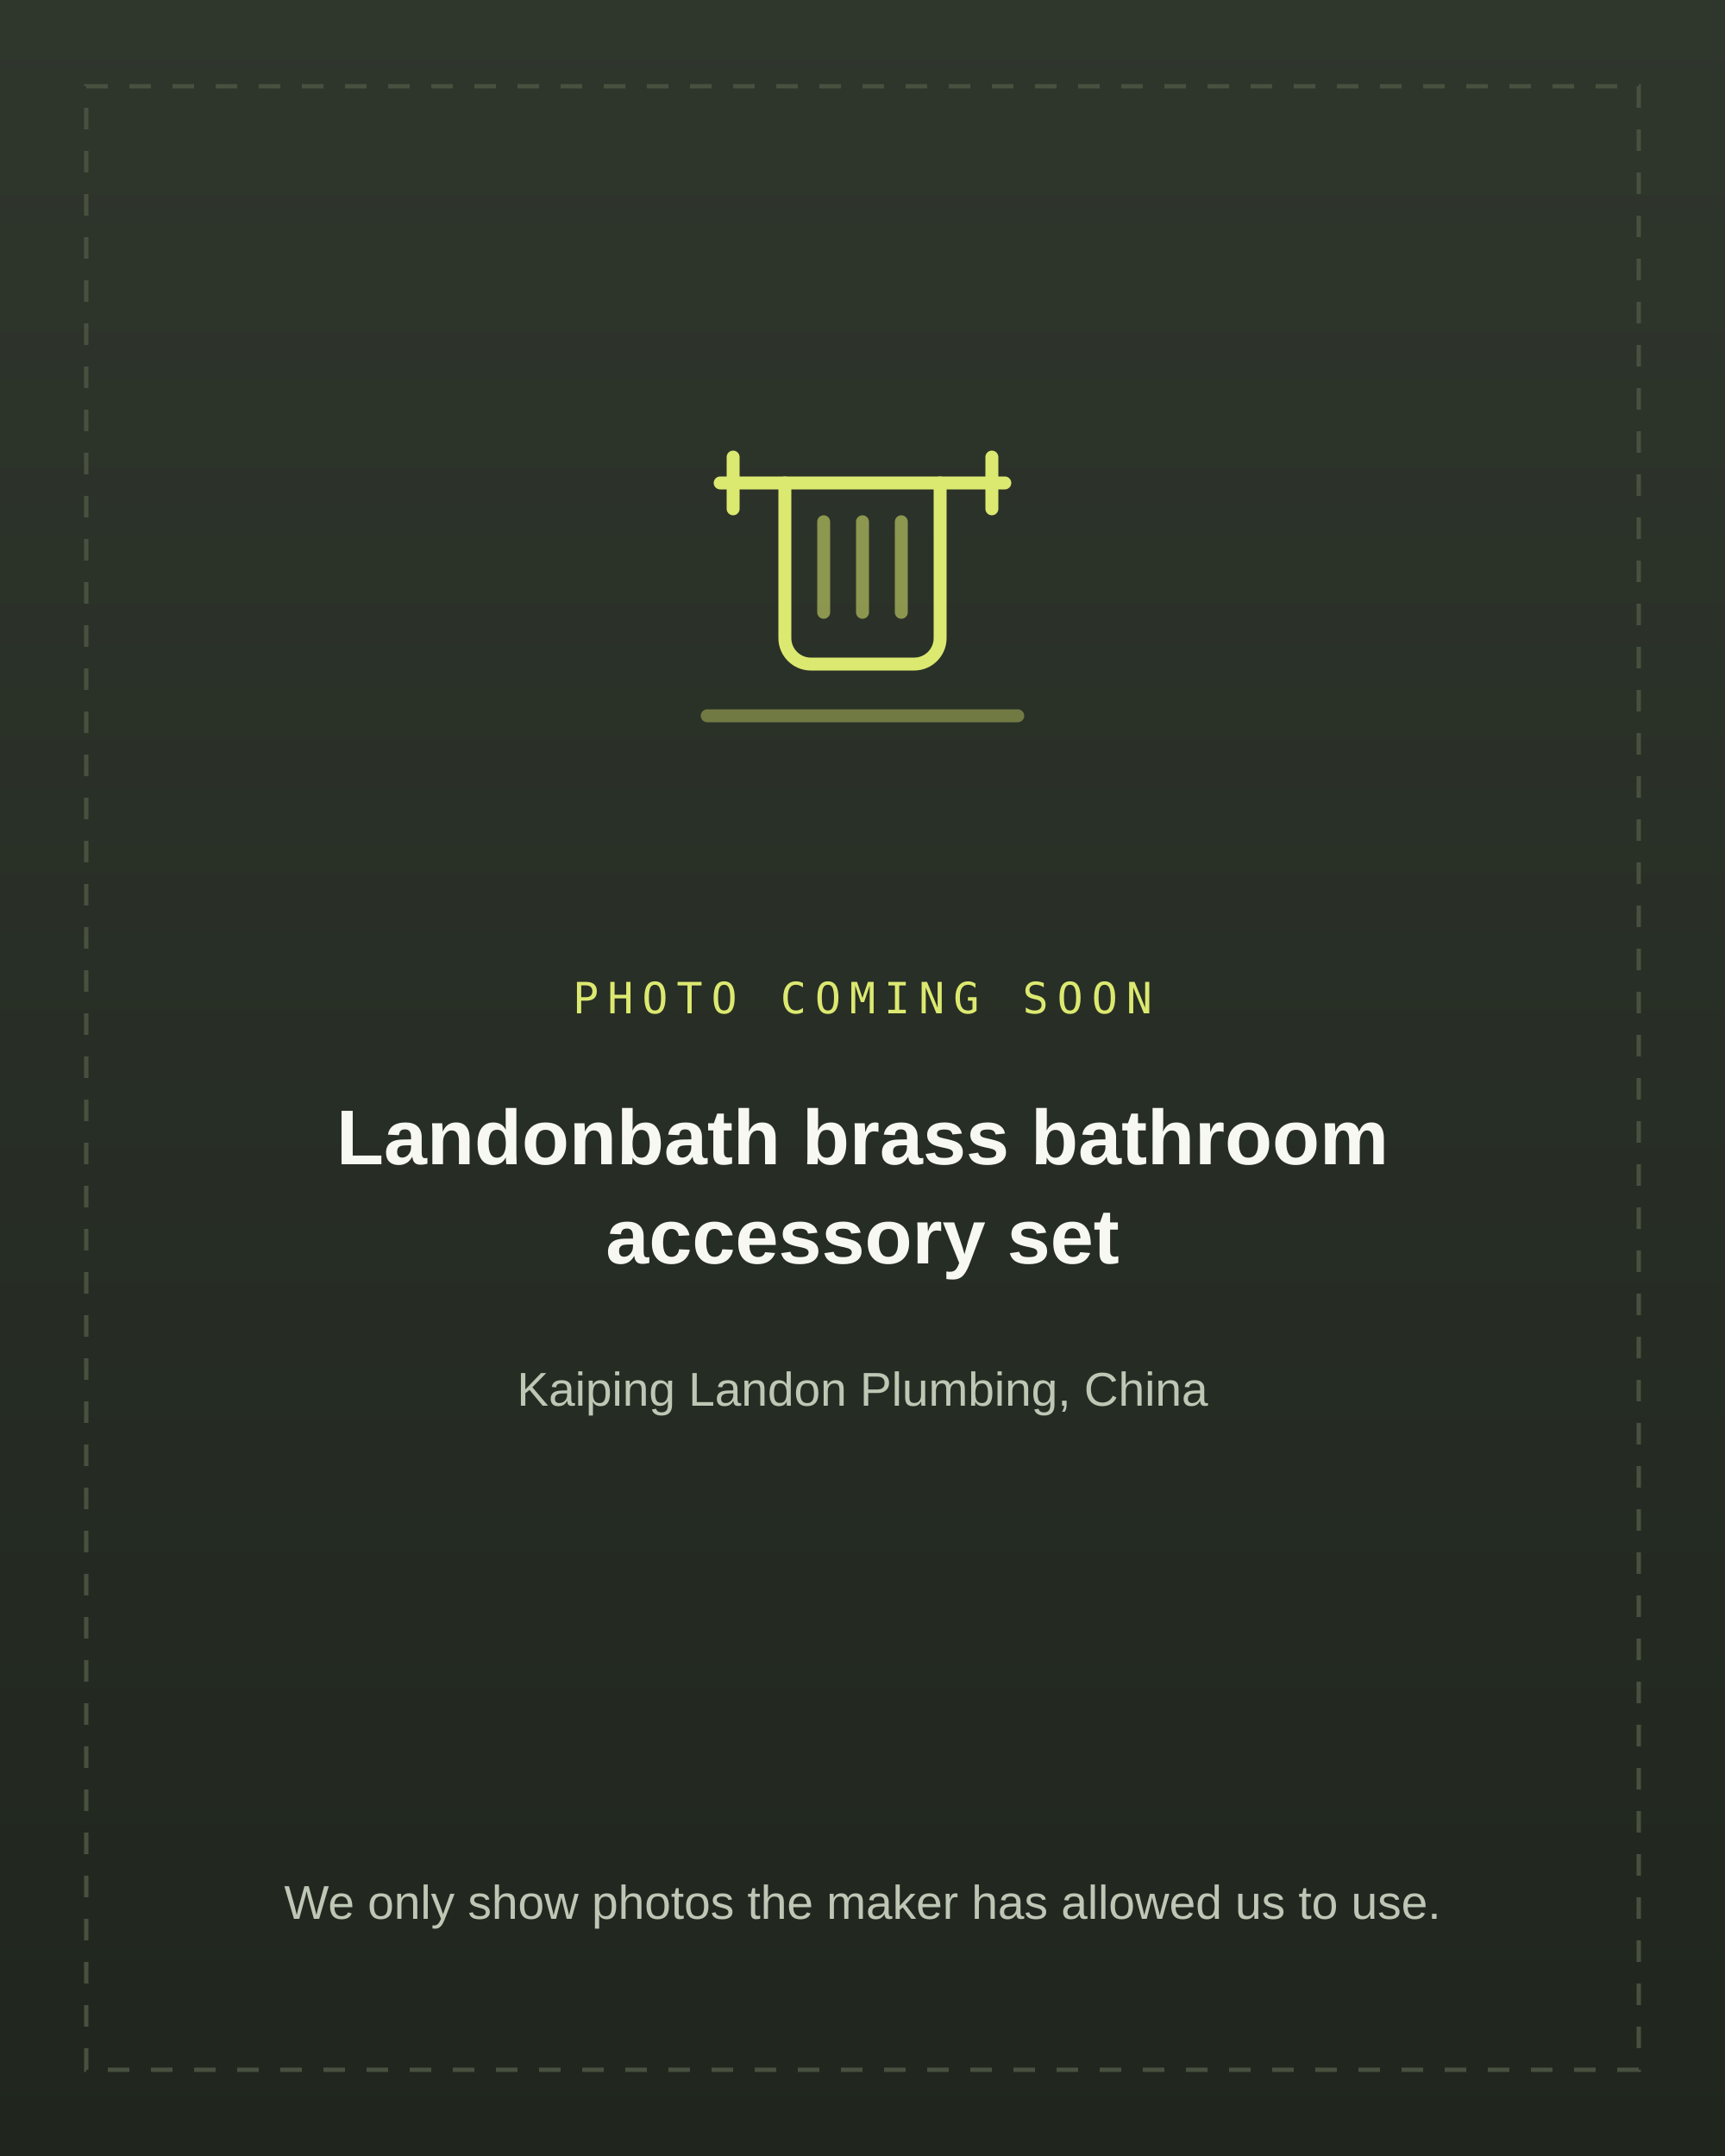
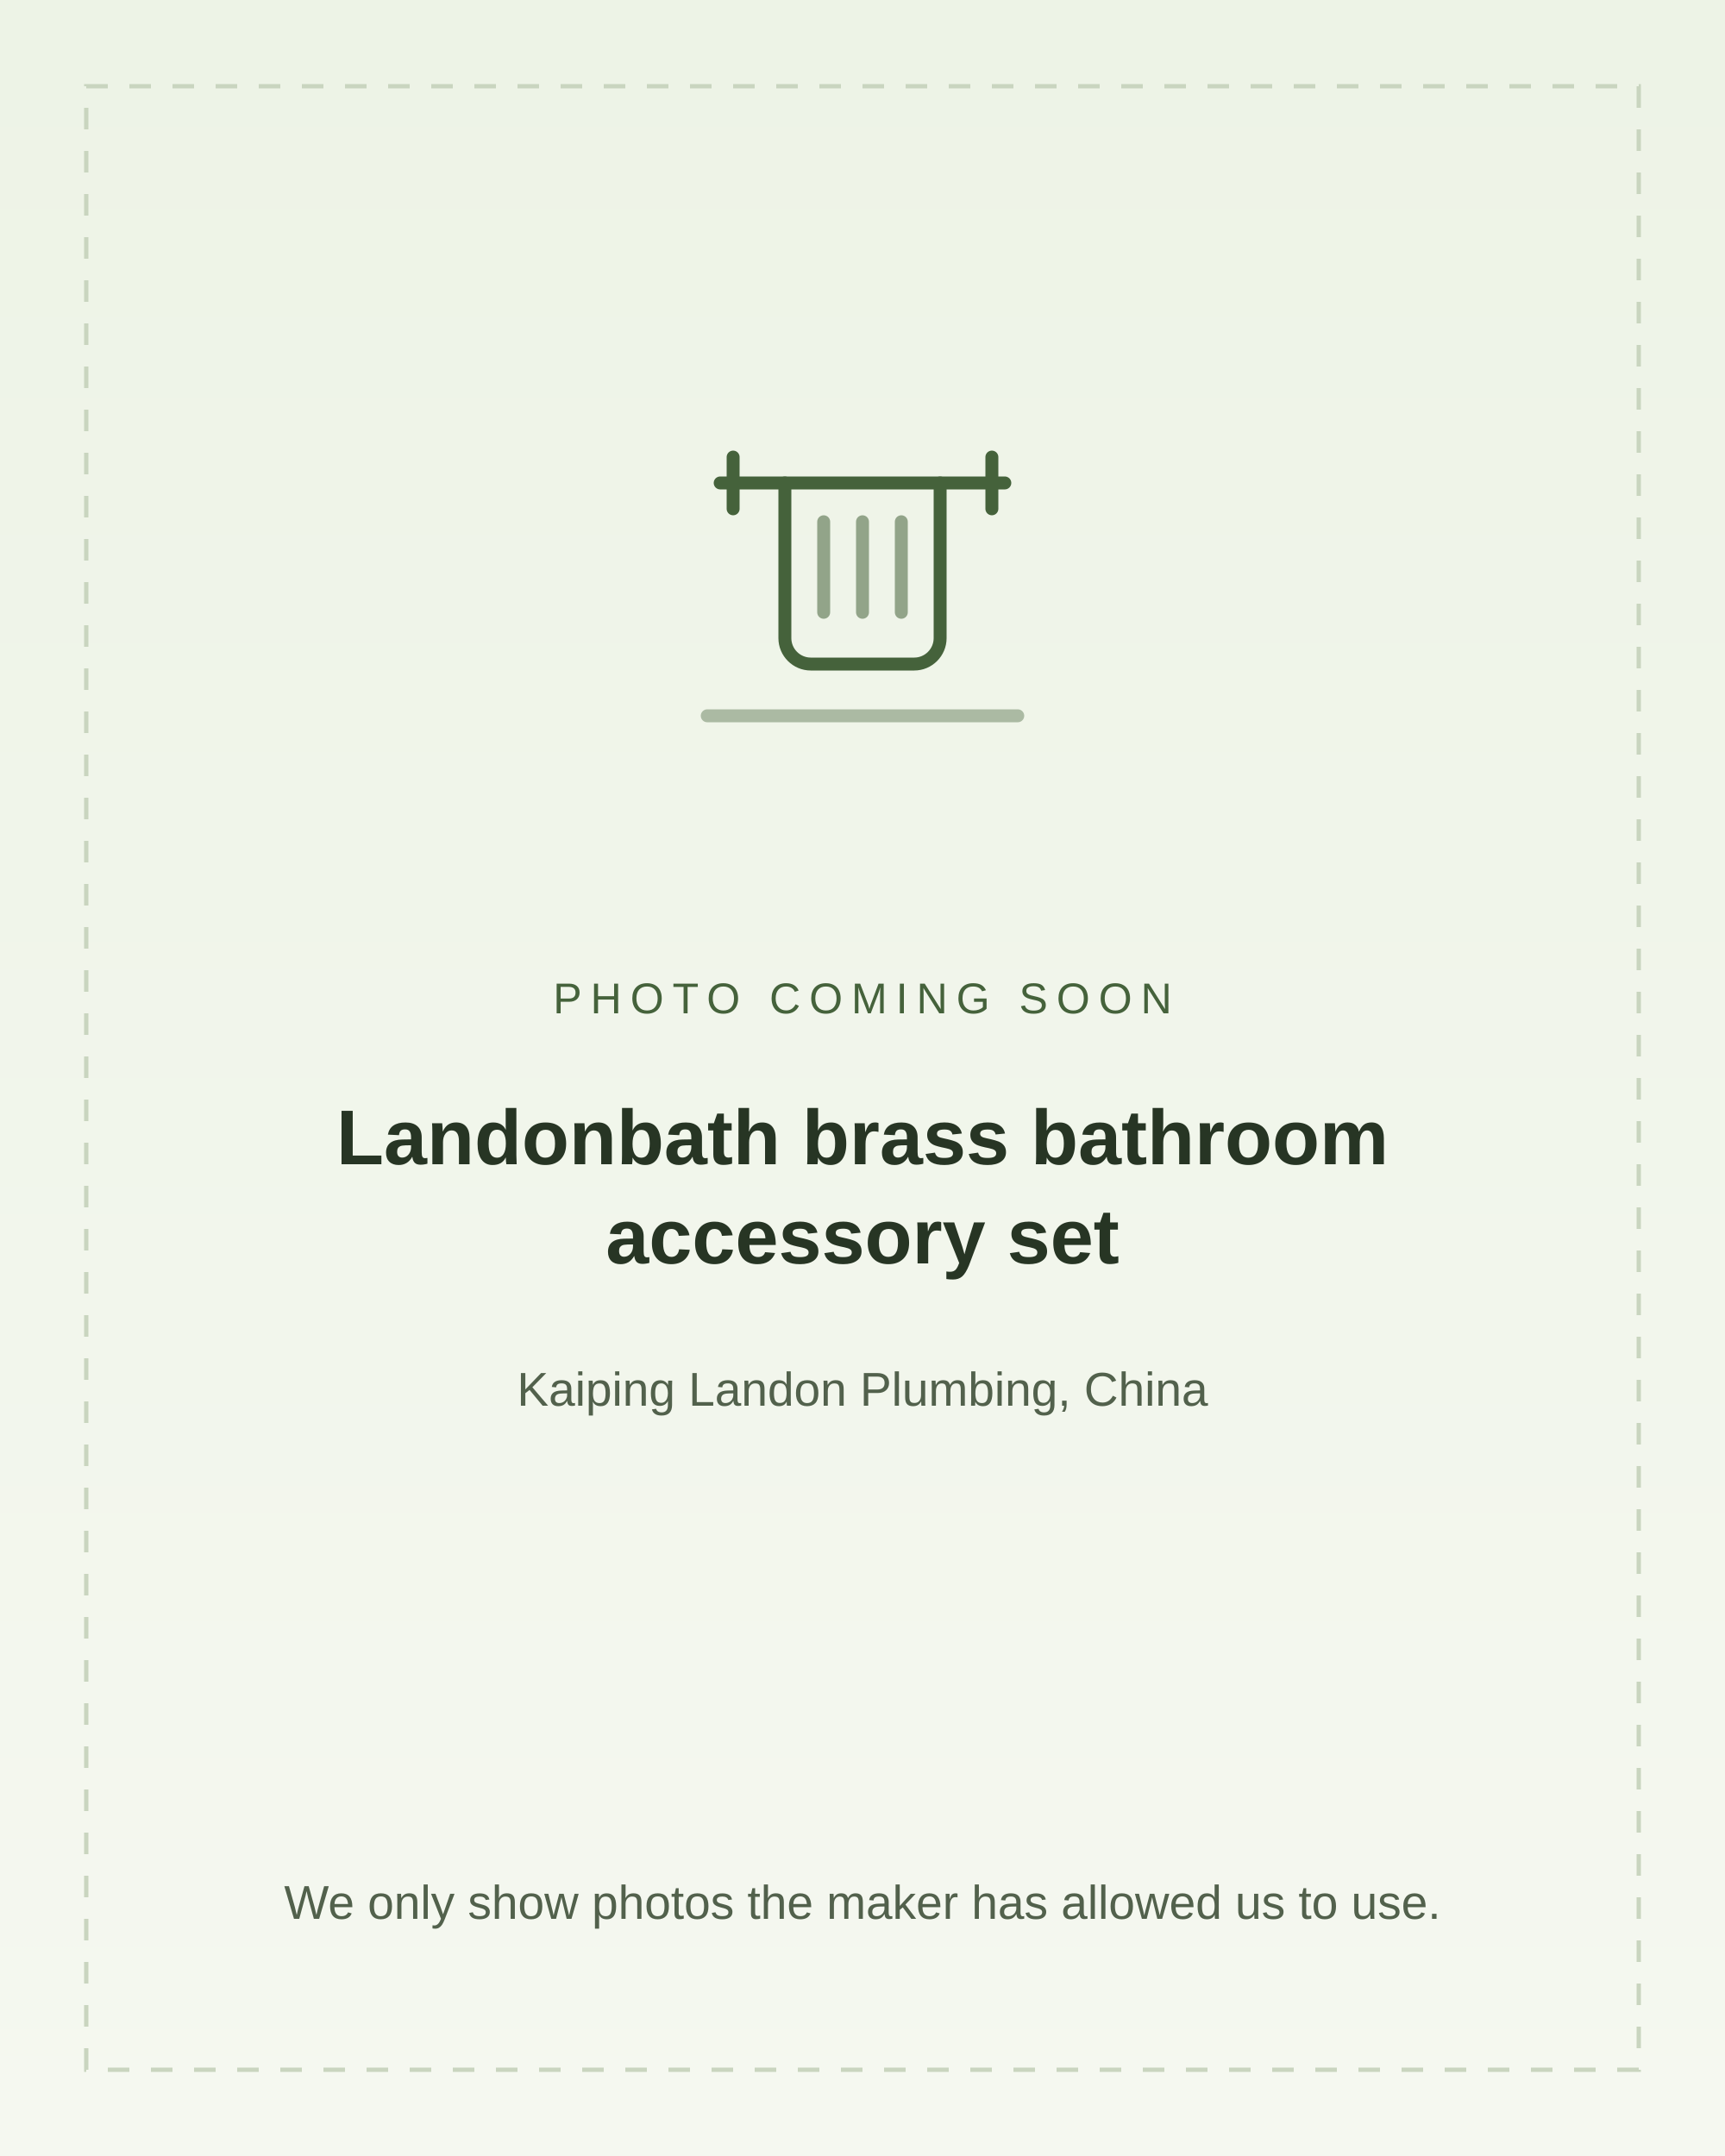
<svg xmlns="http://www.w3.org/2000/svg" viewBox="0 0 800 1000" width="800" height="1000">
  <defs>
    <linearGradient id="bg" x1="0" y1="0" x2="0" y2="1">
-       <stop offset="0" stop-color="#2f362c" />
-       <stop offset="1" stop-color="#20261e" />
+       <stop offset="0" stop-color="#edf3e6" />
+       <stop offset="1" stop-color="#f5f8f0" />
    </linearGradient>
  </defs>
  <rect width="800" height="1000" fill="url(#bg)" />
-   <rect x="40" y="40" width="720" height="920" fill="none" stroke="#48513f" stroke-width="2" stroke-dasharray="10 10" />
-   <g color="#dce970" transform="translate(304 170) scale(3)">
+   <rect x="40" y="40" width="720" height="920" fill="none" stroke="#c9d5bf" stroke-width="2" stroke-dasharray="10 10" />
+   <g color="#45623b" transform="translate(304 170) scale(3)">
    <g fill="none" stroke="currentColor" stroke-width="2" stroke-linecap="round" stroke-linejoin="round">
      <path d="M10 18h44" />
      <path d="M12 14v8M52 14v8" />
      <path d="M20 18v24c0 2.2 1.8 4 4 4h16c2.2 0 4-1.8 4-4V18" />
      <path d="M26 24v14M32 24v14M38 24v14" stroke-opacity=".55" />
      <path d="M8 54h48" stroke-opacity=".4" />
    </g>
  </g>
-   <text x="400" y="470" text-anchor="middle" fill="#dce970" font-family="DM Mono, Consolas, monospace" font-size="20" letter-spacing="4">PHOTO COMING SOON</text>
-   <text x="400" y="540" text-anchor="middle" fill="#f7f8f2" font-family="Manrope, Arial, sans-serif" font-size="36" font-weight="700">Landonbath brass bathroom</text>
-   <text x="400" y="586" text-anchor="middle" fill="#f7f8f2" font-family="Manrope, Arial, sans-serif" font-size="36" font-weight="700">accessory set</text>
-   <text x="400" y="652" text-anchor="middle" fill="#bec7b5" font-family="Manrope, Arial, sans-serif" font-size="22">Kaiping Landon Plumbing, China</text>
-   <text x="400" y="890" text-anchor="middle" fill="#bec7b5" font-family="Manrope, Arial, sans-serif" font-size="22">We only show photos the maker has allowed us to use.</text>
+   <text x="400" y="470" text-anchor="middle" fill="#45623b" font-family="Work Sans, Arial, sans-serif" font-size="20" letter-spacing="4">PHOTO COMING SOON</text>
+   <text x="400" y="540" text-anchor="middle" fill="#273524" font-family="Work Sans, Arial, sans-serif" font-size="36" font-weight="700">Landonbath brass bathroom</text>
+   <text x="400" y="586" text-anchor="middle" fill="#273524" font-family="Work Sans, Arial, sans-serif" font-size="36" font-weight="700">accessory set</text>
+   <text x="400" y="652" text-anchor="middle" fill="#52614c" font-family="Work Sans, Arial, sans-serif" font-size="22">Kaiping Landon Plumbing, China</text>
+   <text x="400" y="890" text-anchor="middle" fill="#52614c" font-family="Work Sans, Arial, sans-serif" font-size="22">We only show photos the maker has allowed us to use.</text>
</svg>
